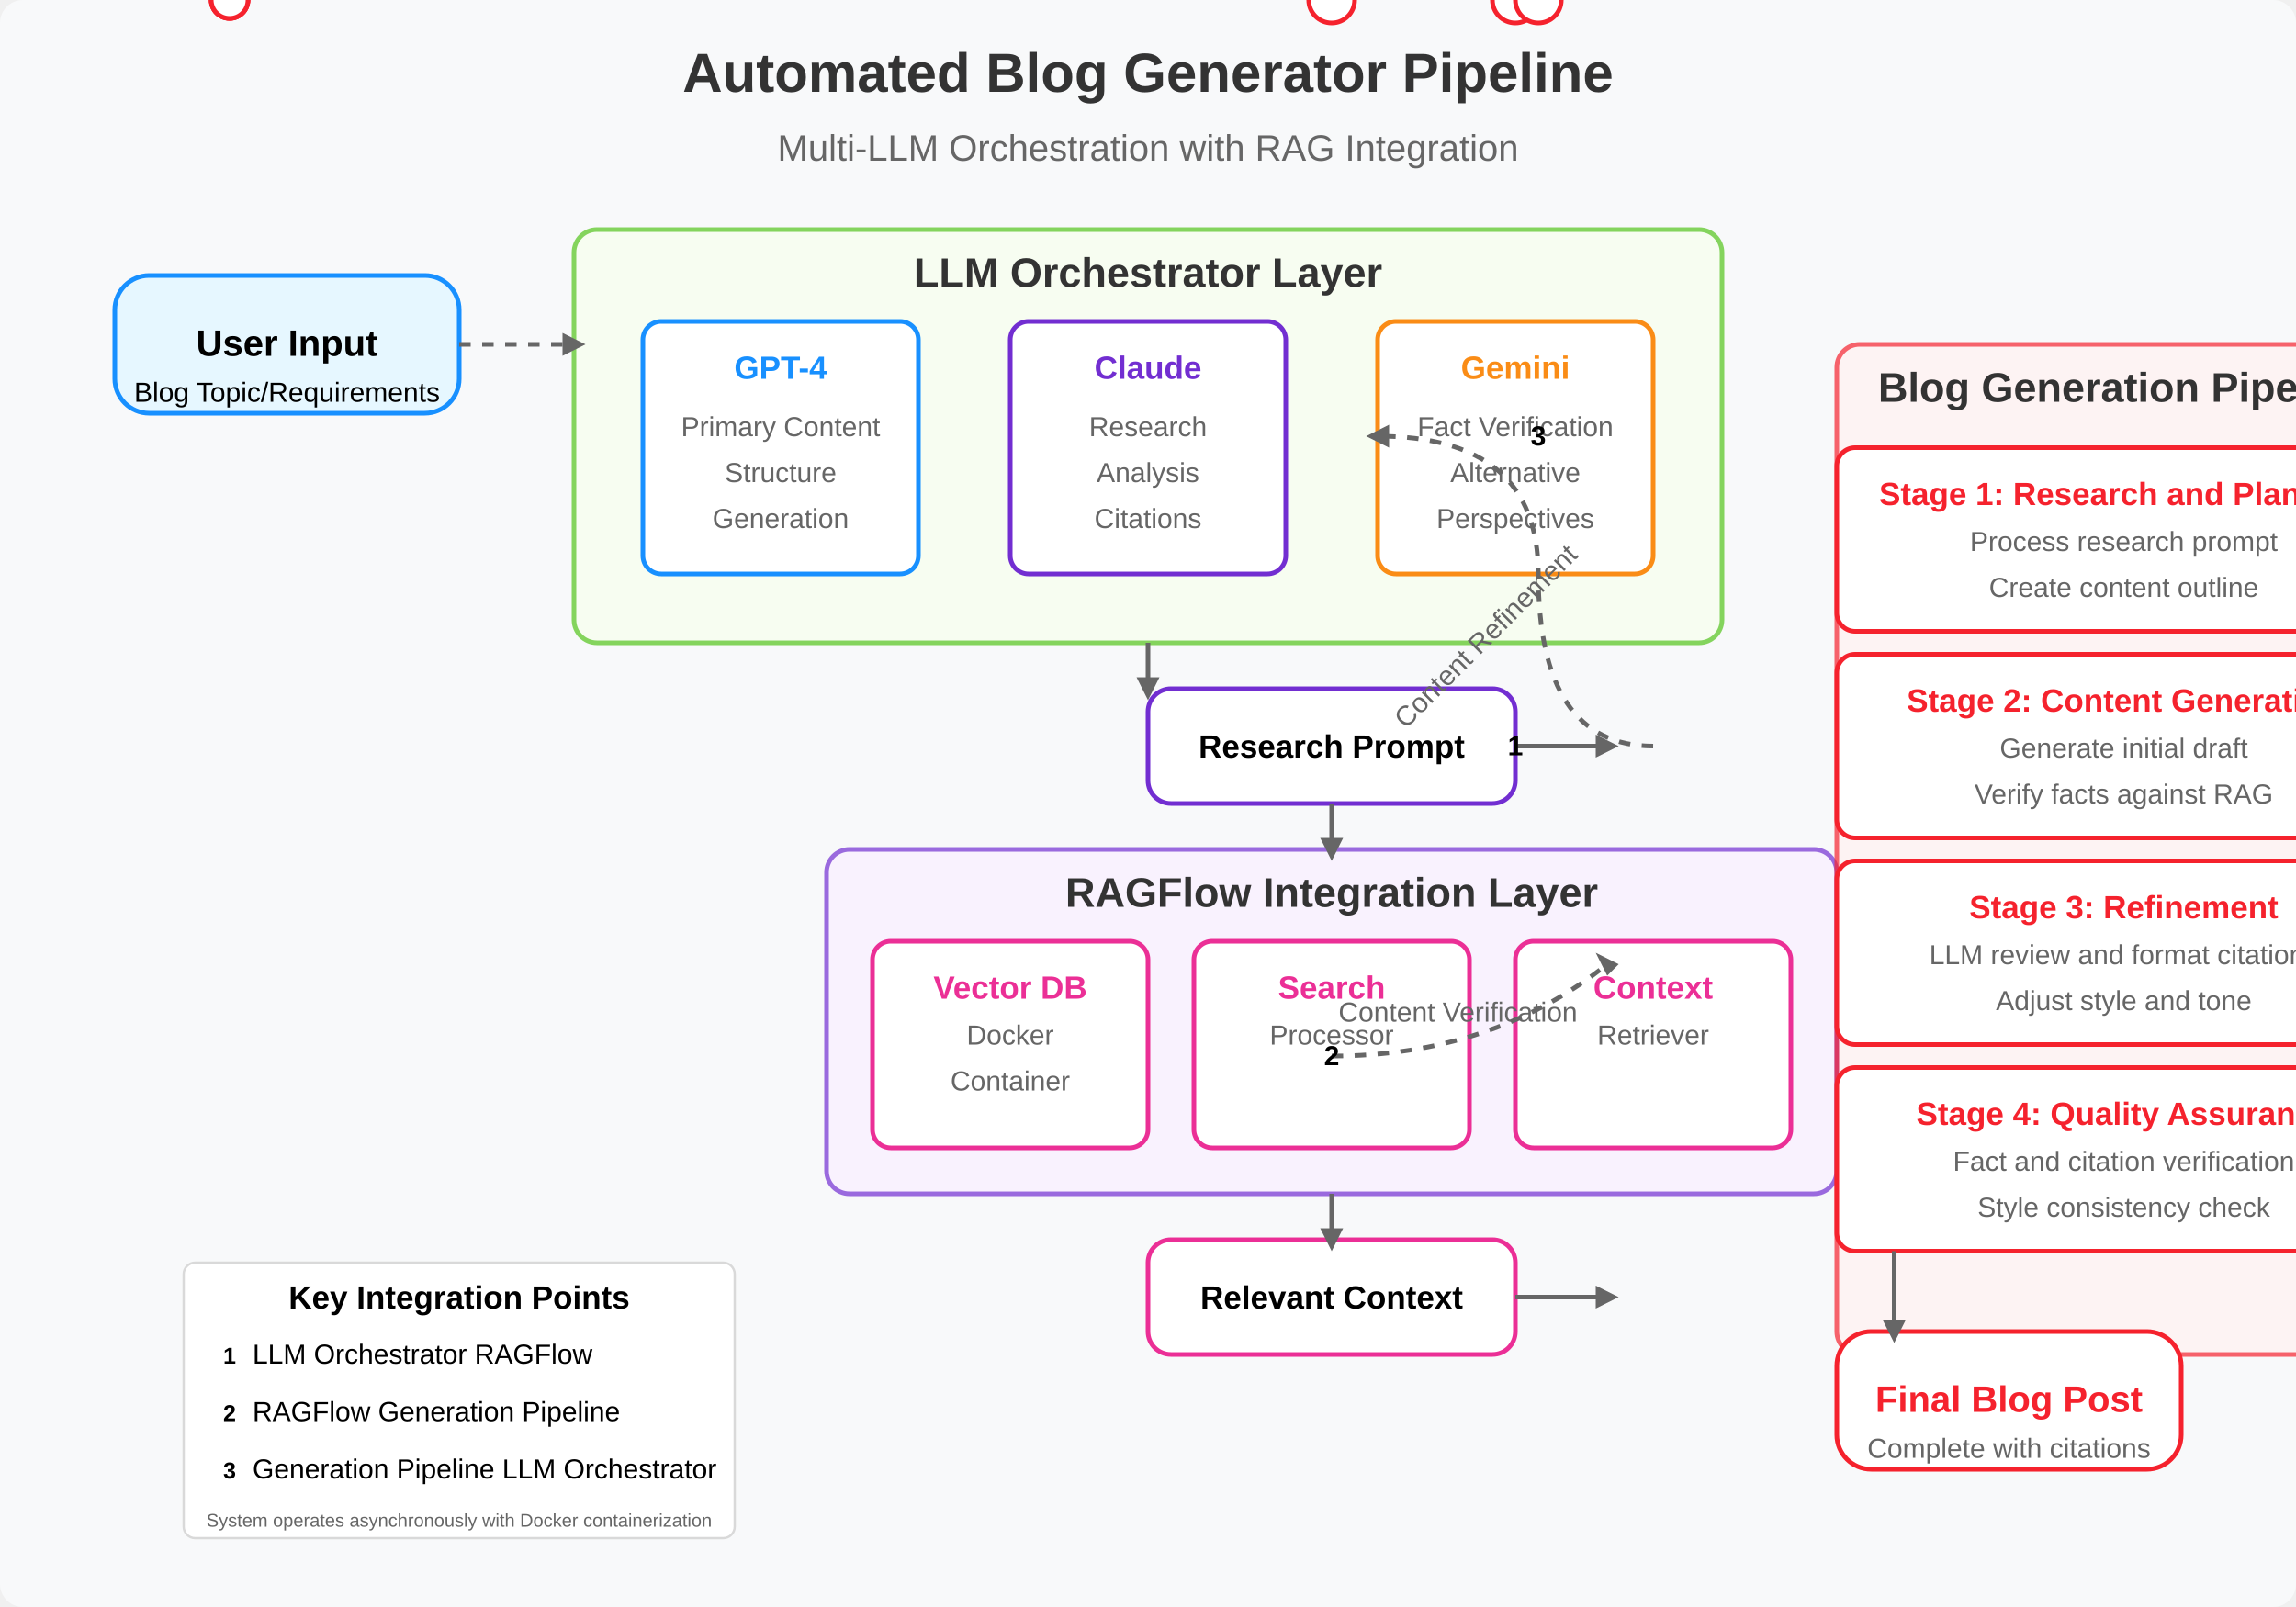
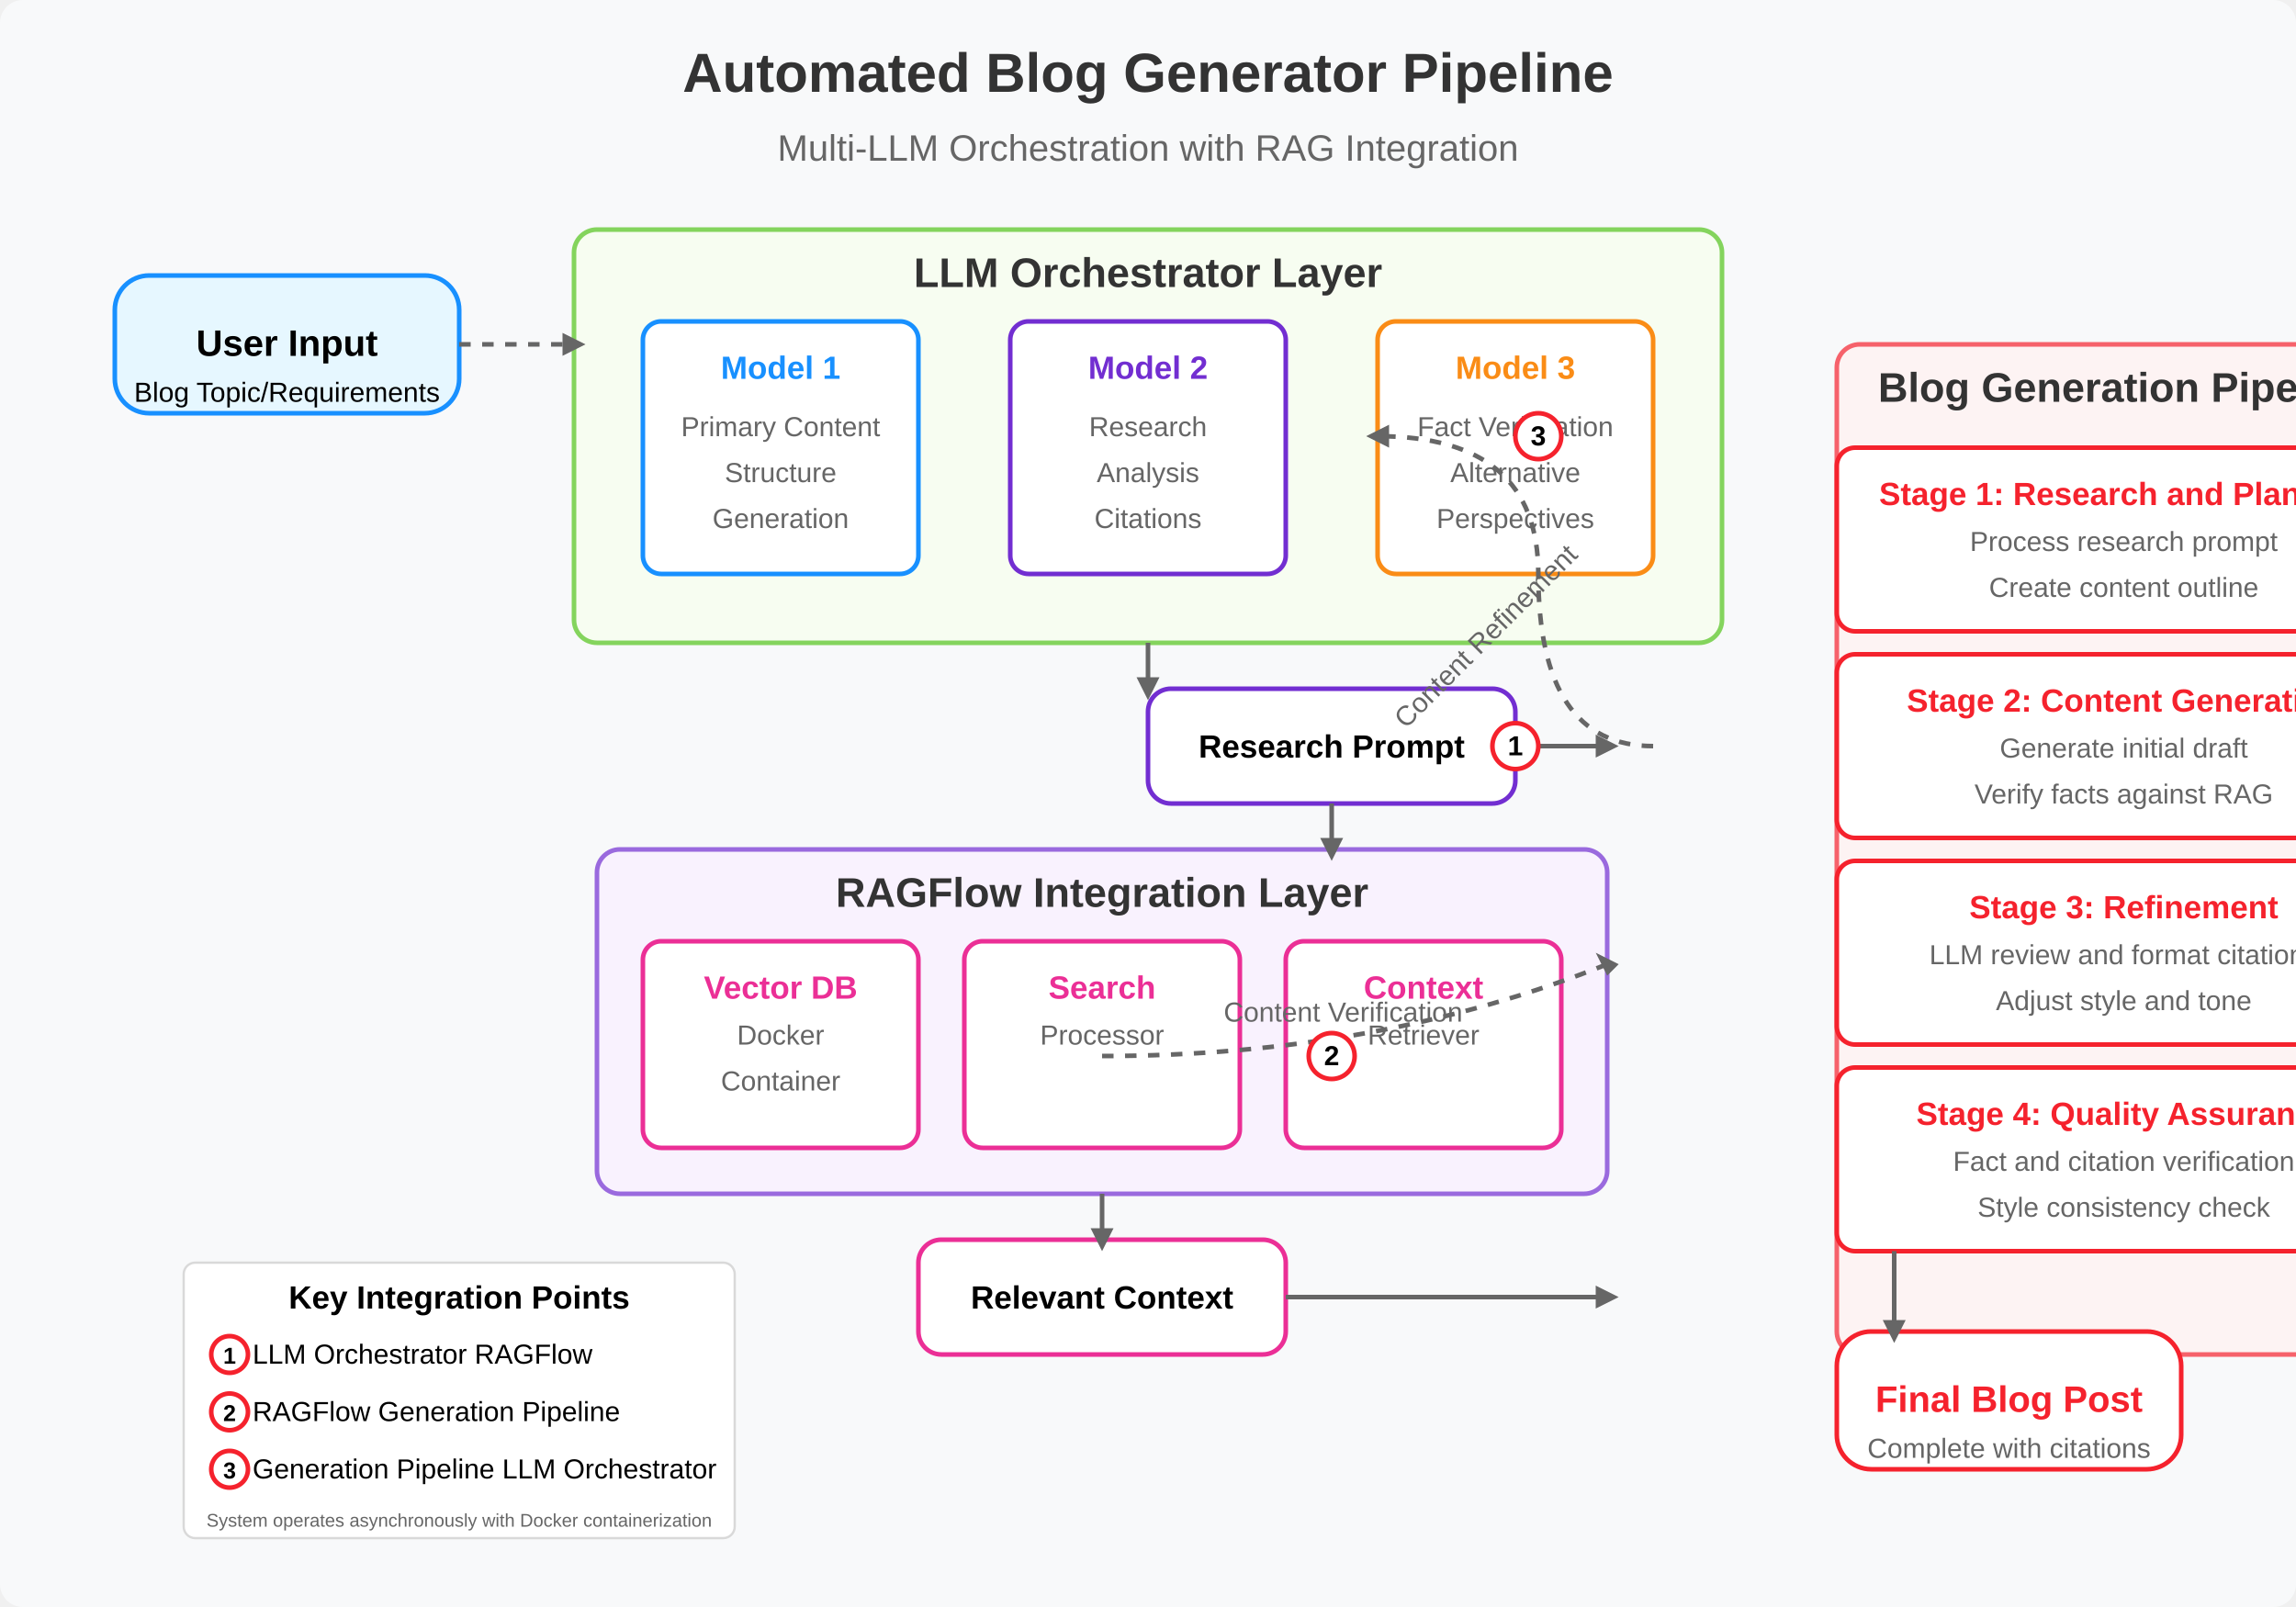
<svg xmlns="http://www.w3.org/2000/svg" width="100%" height="100%" viewBox="0 0 1000 700" preserveAspectRatio="xMidYMid meet" version="1.1">
  <rect width="1000" height="700" fill="#f8f9fa" rx="10" ry="10" />
  <text x="500" y="40" font-family="Arial, sans-serif" font-size="24" font-weight="bold" text-anchor="middle" fill="#333">Automated Blog Generator Pipeline</text>
  <text x="500" y="70" font-family="Arial, sans-serif" font-size="16" text-anchor="middle" fill="#666">Multi-LLM Orchestration with RAG Integration</text>
  <rect x="50" y="120" width="150" height="60" rx="15" ry="15" fill="#e6f7ff" stroke="#1890ff" stroke-width="2" />
  <text x="125" y="155" font-family="Arial, sans-serif" font-size="16" font-weight="bold" text-anchor="middle">User Input</text>
  <text x="125" y="175" font-family="Arial, sans-serif" font-size="12" text-anchor="middle">Blog Topic/Requirements</text>
  <rect x="250" y="100" width="500" height="180" rx="10" ry="10" fill="#f6ffed" stroke="#52c41a" stroke-width="2" opacity="0.7" />
  <text x="500" y="125" font-family="Arial, sans-serif" font-size="18" font-weight="bold" text-anchor="middle" fill="#333">LLM Orchestrator Layer</text>
  <rect x="280" y="140" width="120" height="110" rx="8" ry="8" fill="#fff" stroke="#1890ff" stroke-width="2" />
-   <text x="340" y="165" font-family="Arial, sans-serif" font-size="14" font-weight="bold" text-anchor="middle" fill="#1890ff">GPT-4</text>
+   <text x="340" y="165" font-family="Arial, sans-serif" font-size="14" font-weight="bold" text-anchor="middle" fill="#1890ff">Model 1</text>
  <text x="340" y="190" font-family="Arial, sans-serif" font-size="12" text-anchor="middle" fill="#666">Primary Content</text>
  <text x="340" y="210" font-family="Arial, sans-serif" font-size="12" text-anchor="middle" fill="#666">Structure</text>
  <text x="340" y="230" font-family="Arial, sans-serif" font-size="12" text-anchor="middle" fill="#666">Generation</text>
  <rect x="440" y="140" width="120" height="110" rx="8" ry="8" fill="#fff" stroke="#722ed1" stroke-width="2" />
-   <text x="500" y="165" font-family="Arial, sans-serif" font-size="14" font-weight="bold" text-anchor="middle" fill="#722ed1">Claude</text>
+   <text x="500" y="165" font-family="Arial, sans-serif" font-size="14" font-weight="bold" text-anchor="middle" fill="#722ed1">Model 2</text>
  <text x="500" y="190" font-family="Arial, sans-serif" font-size="12" text-anchor="middle" fill="#666">Research</text>
  <text x="500" y="210" font-family="Arial, sans-serif" font-size="12" text-anchor="middle" fill="#666">Analysis</text>
  <text x="500" y="230" font-family="Arial, sans-serif" font-size="12" text-anchor="middle" fill="#666">Citations</text>
  <rect x="600" y="140" width="120" height="110" rx="8" ry="8" fill="#fff" stroke="#fa8c16" stroke-width="2" />
-   <text x="660" y="165" font-family="Arial, sans-serif" font-size="14" font-weight="bold" text-anchor="middle" fill="#fa8c16">Gemini</text>
+   <text x="660" y="165" font-family="Arial, sans-serif" font-size="14" font-weight="bold" text-anchor="middle" fill="#fa8c16">Model 3</text>
  <text x="660" y="190" font-family="Arial, sans-serif" font-size="12" text-anchor="middle" fill="#666">Fact Verification</text>
  <text x="660" y="210" font-family="Arial, sans-serif" font-size="12" text-anchor="middle" fill="#666">Alternative</text>
  <text x="660" y="230" font-family="Arial, sans-serif" font-size="12" text-anchor="middle" fill="#666">Perspectives</text>
  <rect x="500" y="300" width="160" height="50" rx="10" ry="10" fill="#fff" stroke="#722ed1" stroke-width="2" />
  <text x="580" y="330" font-family="Arial, sans-serif" font-size="14" font-weight="bold" text-anchor="middle">Research Prompt</text>
-   <rect x="360" y="370" width="440" height="150" rx="10" ry="10" fill="#f9f0ff" stroke="#722ed1" stroke-width="2" opacity="0.7" />
-   <text x="580" y="395" font-family="Arial, sans-serif" font-size="18" font-weight="bold" text-anchor="middle" fill="#333">RAGFlow Integration Layer</text>
-   <rect x="380" y="410" width="120" height="90" rx="8" ry="8" fill="#fff" stroke="#eb2f96" stroke-width="2" />
-   <text x="440" y="435" font-family="Arial, sans-serif" font-size="14" font-weight="bold" text-anchor="middle" fill="#eb2f96">Vector DB</text>
-   <text x="440" y="455" font-family="Arial, sans-serif" font-size="12" text-anchor="middle" fill="#666">Docker</text>
-   <text x="440" y="475" font-family="Arial, sans-serif" font-size="12" text-anchor="middle" fill="#666">Container</text>
-   <rect x="520" y="410" width="120" height="90" rx="8" ry="8" fill="#fff" stroke="#eb2f96" stroke-width="2" />
-   <text x="580" y="435" font-family="Arial, sans-serif" font-size="14" font-weight="bold" text-anchor="middle" fill="#eb2f96">Search</text>
-   <text x="580" y="455" font-family="Arial, sans-serif" font-size="12" text-anchor="middle" fill="#666">Processor</text>
-   <rect x="660" y="410" width="120" height="90" rx="8" ry="8" fill="#fff" stroke="#eb2f96" stroke-width="2" />
-   <text x="720" y="435" font-family="Arial, sans-serif" font-size="14" font-weight="bold" text-anchor="middle" fill="#eb2f96">Context</text>
-   <text x="720" y="455" font-family="Arial, sans-serif" font-size="12" text-anchor="middle" fill="#666">Retriever</text>
-   <rect x="500" y="540" width="160" height="50" rx="10" ry="10" fill="#fff" stroke="#eb2f96" stroke-width="2" />
-   <text x="580" y="570" font-family="Arial, sans-serif" font-size="14" font-weight="bold" text-anchor="middle">Relevant Context</text>
+   <rect x="260" y="370" width="440" height="150" rx="10" ry="10" fill="#f9f0ff" stroke="#722ed1" stroke-width="2" opacity="0.7" />
+   <text x="480" y="395" font-family="Arial, sans-serif" font-size="18" font-weight="bold" text-anchor="middle" fill="#333">RAGFlow Integration Layer</text>
+   <rect x="280" y="410" width="120" height="90" rx="8" ry="8" fill="#fff" stroke="#eb2f96" stroke-width="2" />
+   <text x="340" y="435" font-family="Arial, sans-serif" font-size="14" font-weight="bold" text-anchor="middle" fill="#eb2f96">Vector DB</text>
+   <text x="340" y="455" font-family="Arial, sans-serif" font-size="12" text-anchor="middle" fill="#666">Docker</text>
+   <text x="340" y="475" font-family="Arial, sans-serif" font-size="12" text-anchor="middle" fill="#666">Container</text>
+   <rect x="420" y="410" width="120" height="90" rx="8" ry="8" fill="#fff" stroke="#eb2f96" stroke-width="2" />
+   <text x="480" y="435" font-family="Arial, sans-serif" font-size="14" font-weight="bold" text-anchor="middle" fill="#eb2f96">Search</text>
+   <text x="480" y="455" font-family="Arial, sans-serif" font-size="12" text-anchor="middle" fill="#666">Processor</text>
+   <rect x="560" y="410" width="120" height="90" rx="8" ry="8" fill="#fff" stroke="#eb2f96" stroke-width="2" />
+   <text x="620" y="435" font-family="Arial, sans-serif" font-size="14" font-weight="bold" text-anchor="middle" fill="#eb2f96">Context</text>
+   <text x="620" y="455" font-family="Arial, sans-serif" font-size="12" text-anchor="middle" fill="#666">Retriever</text>
+   <rect x="400" y="540" width="160" height="50" rx="10" ry="10" fill="#fff" stroke="#eb2f96" stroke-width="2" />
+   <text x="480" y="570" font-family="Arial, sans-serif" font-size="14" font-weight="bold" text-anchor="middle">Relevant Context</text>
  <rect x="800" y="150" width="250" height="440" rx="10" ry="10" fill="#fff1f0" stroke="#f5222d" stroke-width="2" opacity="0.7" />
  <text x="925" y="175" font-family="Arial, sans-serif" font-size="18" font-weight="bold" text-anchor="middle" fill="#333">Blog Generation Pipeline</text>
  <rect x="800" y="195" width="210" height="80" rx="8" ry="8" fill="#fff" stroke="#f5222d" stroke-width="2" />
  <text x="925" y="220" font-family="Arial, sans-serif" font-size="14" font-weight="bold" text-anchor="middle" fill="#f5222d">Stage 1: Research and Planning</text>
  <text x="925" y="240" font-family="Arial, sans-serif" font-size="12" text-anchor="middle" fill="#666">Process research prompt</text>
  <text x="925" y="260" font-family="Arial, sans-serif" font-size="12" text-anchor="middle" fill="#666">Create content outline</text>
  <rect x="800" y="285" width="210" height="80" rx="8" ry="8" fill="#fff" stroke="#f5222d" stroke-width="2" />
  <text x="925" y="310" font-family="Arial, sans-serif" font-size="14" font-weight="bold" text-anchor="middle" fill="#f5222d">Stage 2: Content Generation</text>
  <text x="925" y="330" font-family="Arial, sans-serif" font-size="12" text-anchor="middle" fill="#666">Generate initial draft</text>
  <text x="925" y="350" font-family="Arial, sans-serif" font-size="12" text-anchor="middle" fill="#666">Verify facts against RAG</text>
  <rect x="800" y="375" width="210" height="80" rx="8" ry="8" fill="#fff" stroke="#f5222d" stroke-width="2" />
  <text x="925" y="400" font-family="Arial, sans-serif" font-size="14" font-weight="bold" text-anchor="middle" fill="#f5222d">Stage 3: Refinement</text>
  <text x="925" y="420" font-family="Arial, sans-serif" font-size="12" text-anchor="middle" fill="#666">LLM review and format citations</text>
  <text x="925" y="440" font-family="Arial, sans-serif" font-size="12" text-anchor="middle" fill="#666">Adjust style and tone</text>
  <rect x="800" y="465" width="210" height="80" rx="8" ry="8" fill="#fff" stroke="#f5222d" stroke-width="2" />
  <text x="925" y="490" font-family="Arial, sans-serif" font-size="14" font-weight="bold" text-anchor="middle" fill="#f5222d">Stage 4: Quality Assurance</text>
  <text x="925" y="510" font-family="Arial, sans-serif" font-size="12" text-anchor="middle" fill="#666">Fact and citation verification</text>
  <text x="925" y="530" font-family="Arial, sans-serif" font-size="12" text-anchor="middle" fill="#666">Style consistency check</text>
  <rect x="800" y="580" width="150" height="60" rx="15" ry="15" fill="#fff" stroke="#f5222d" stroke-width="2" />
  <text x="875" y="615" font-family="Arial, sans-serif" font-size="16" font-weight="bold" text-anchor="middle" fill="#f5222d">Final Blog Post</text>
  <text x="875" y="635" font-family="Arial, sans-serif" font-size="12" text-anchor="middle" fill="#666">Complete with citations</text>
  <path d="M200 150 H250" fill="none" stroke="#666" stroke-width="2" stroke-dasharray="5,5" />
  <polygon points="245,145 255,150 245,155" fill="#666" />
  <path d="M500 280 V300" fill="none" stroke="#666" stroke-width="2" />
  <polygon points="495,295 500,305 505,295" fill="#666" />
-   <path d="M580 350 V370" fill="none" stroke="#666" stroke-width="2" />
+   <path d="M580 350 L580 370" fill="none" stroke="#666" stroke-width="2" />
  <polygon points="575,365 580,375 585,365" fill="#666" />
-   <path d="M580 520 V540" fill="none" stroke="#666" stroke-width="2" />
-   <polygon points="575,535 580,545 585,535" fill="#666" />
-   <path d="M660 565 H700" fill="none" stroke="#666" stroke-width="2" />
+   <path d="M480 520 V540" fill="none" stroke="#666" stroke-width="2" />
+   <polygon points="475,535 480,545 485,535" fill="#666" />
+   <path d="M560 565 H700" fill="none" stroke="#666" stroke-width="2" />
  <polygon points="695,560 705,565 695,570" fill="#666" />
  <path d="M660 325 H700" fill="none" stroke="#666" stroke-width="2" />
  <polygon points="695,320 705,325 695,330" fill="#666" />
  <path d="M825 545 V580" fill="none" stroke="#666" stroke-width="2" />
  <polygon points="820,575 825,585 830,575" fill="#666" />
  <path d="M720 325 Q670 325 670 250 Q670 190 600 190" fill="none" stroke="#666" stroke-width="2" stroke-dasharray="5,5" />
  <polygon points="605,185 595,190 605,195" fill="#666" />
  <text x="650" y="280" font-family="Arial, sans-serif" font-size="12" text-anchor="middle" fill="#666" transform="rotate(-45, 650, 280)">Content Refinement</text>
-   <path d="M580 460 Q650 460 700 420" fill="none" stroke="#666" stroke-width="2" stroke-dasharray="5,5" />
+   <path d="M480 460 Q600 460 700 420" fill="none" stroke="#666" stroke-width="2" stroke-dasharray="5,5" />
  <polygon points="695,415 705,420 700,425" fill="#666" />
-   <text x="635" y="445" font-family="Arial, sans-serif" font-size="12" text-anchor="middle" fill="#666">Content Verification</text>
-   <circle cx="660" y="325" r="10" fill="#fff" stroke="#f5222d" stroke-width="2" />
+   <text x="585" y="445" font-family="Arial, sans-serif" font-size="12" text-anchor="middle" fill="#666">Content Verification</text>
+   <circle cx="660" cy="325" r="10" fill="#fff" stroke="#f5222d" stroke-width="2" />
  <text x="660" y="329" font-family="Arial, sans-serif" font-size="12" font-weight="bold" text-anchor="middle">1</text>
-   <circle cx="580" y="460" r="10" fill="#fff" stroke="#f5222d" stroke-width="2" />
+   <circle cx="580" cy="460" r="10" fill="#fff" stroke="#f5222d" stroke-width="2" />
  <text x="580" y="464" font-family="Arial, sans-serif" font-size="12" font-weight="bold" text-anchor="middle">2</text>
-   <circle cx="670" y="190" r="10" fill="#fff" stroke="#f5222d" stroke-width="2" />
+   <circle cx="670" cy="190" r="10" fill="#fff" stroke="#f5222d" stroke-width="2" />
  <text x="670" y="194" font-family="Arial, sans-serif" font-size="12" font-weight="bold" text-anchor="middle">3</text>
  <rect x="80" y="550" width="240" height="120" rx="5" ry="5" fill="#fff" stroke="#d9d9d9" stroke-width="1" />
  <text x="200" y="570" font-family="Arial, sans-serif" font-size="14" font-weight="bold" text-anchor="middle">Key Integration Points</text>
-   <circle cx="100" y="590" r="8" fill="#fff" stroke="#f5222d" stroke-width="2" />
+   <circle cx="100" cy="590" r="8" fill="#fff" stroke="#f5222d" stroke-width="2" />
  <text x="100" y="594" font-family="Arial, sans-serif" font-size="10" font-weight="bold" text-anchor="middle">1</text>
  <text x="110" y="594" font-family="Arial, sans-serif" font-size="12" text-anchor="left">LLM Orchestrator RAGFlow</text>
-   <circle cx="100" y="615" r="8" fill="#fff" stroke="#f5222d" stroke-width="2" />
+   <circle cx="100" cy="615" r="8" fill="#fff" stroke="#f5222d" stroke-width="2" />
  <text x="100" y="619" font-family="Arial, sans-serif" font-size="10" font-weight="bold" text-anchor="middle">2</text>
  <text x="110" y="619" font-family="Arial, sans-serif" font-size="12" text-anchor="left">RAGFlow Generation Pipeline</text>
-   <circle cx="100" y="640" r="8" fill="#fff" stroke="#f5222d" stroke-width="2" />
+   <circle cx="100" cy="640" r="8" fill="#fff" stroke="#f5222d" stroke-width="2" />
  <text x="100" y="644" font-family="Arial, sans-serif" font-size="10" font-weight="bold" text-anchor="middle">3</text>
  <text x="110" y="644" font-family="Arial, sans-serif" font-size="12" text-anchor="left">Generation Pipeline LLM Orchestrator</text>
  <text x="200" y="665" font-family="Arial, sans-serif" font-size="8" text-anchor="middle" fill="#666">System operates asynchronously with Docker containerization</text>
</svg>
